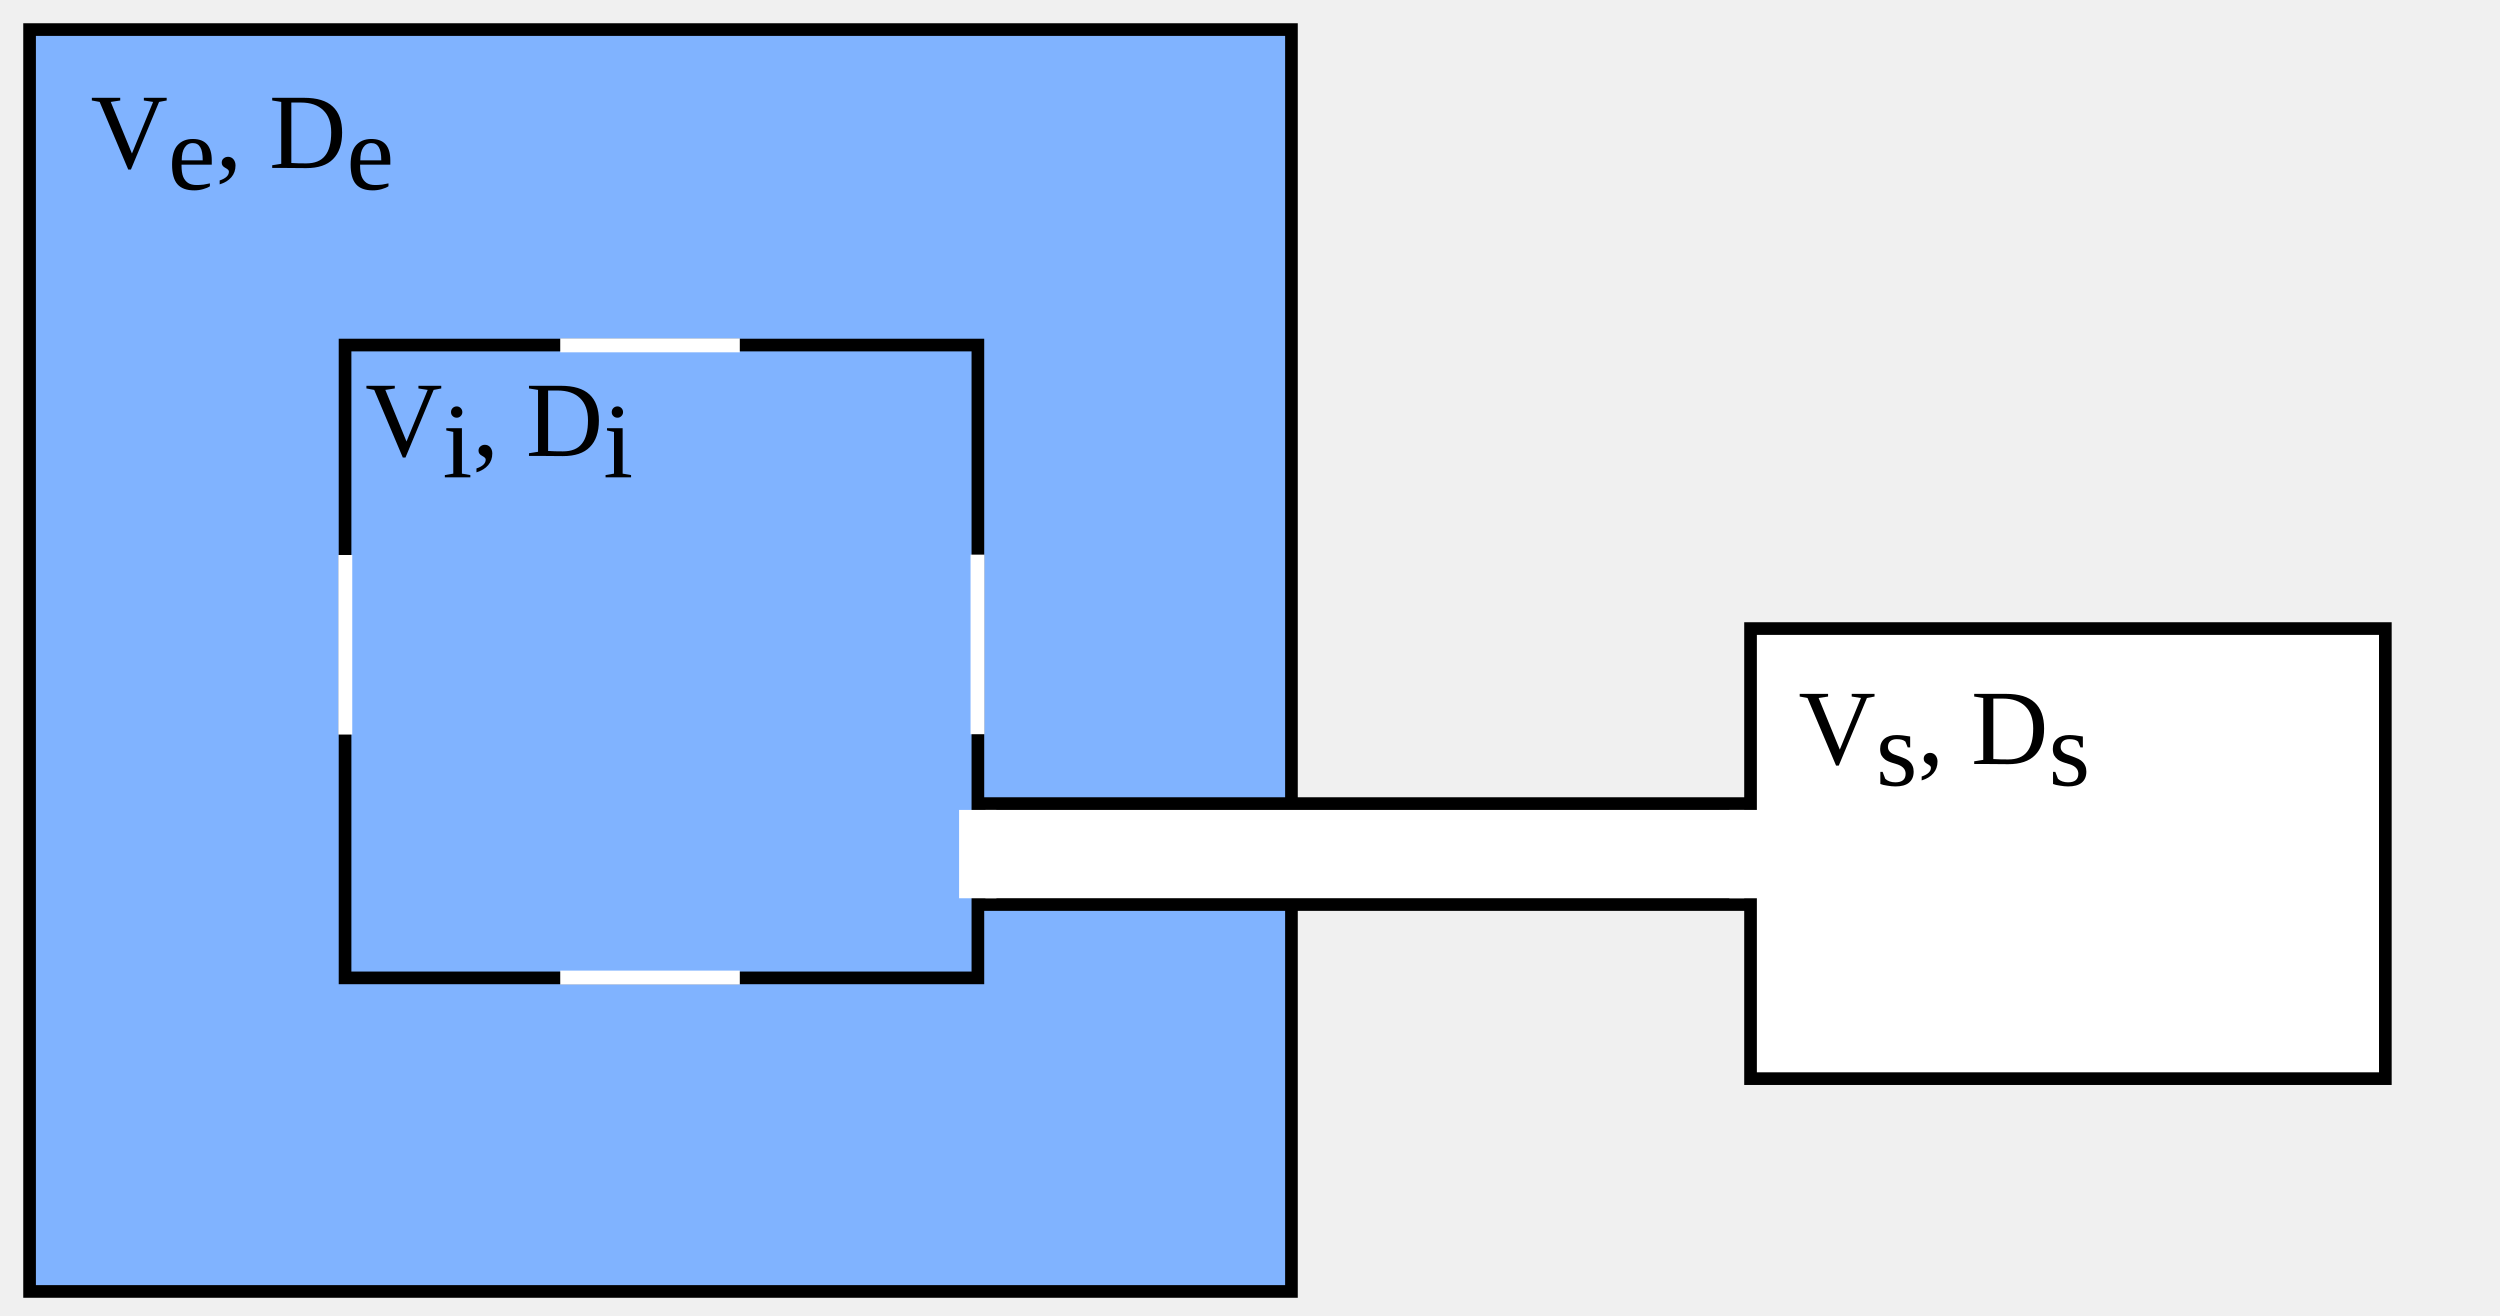
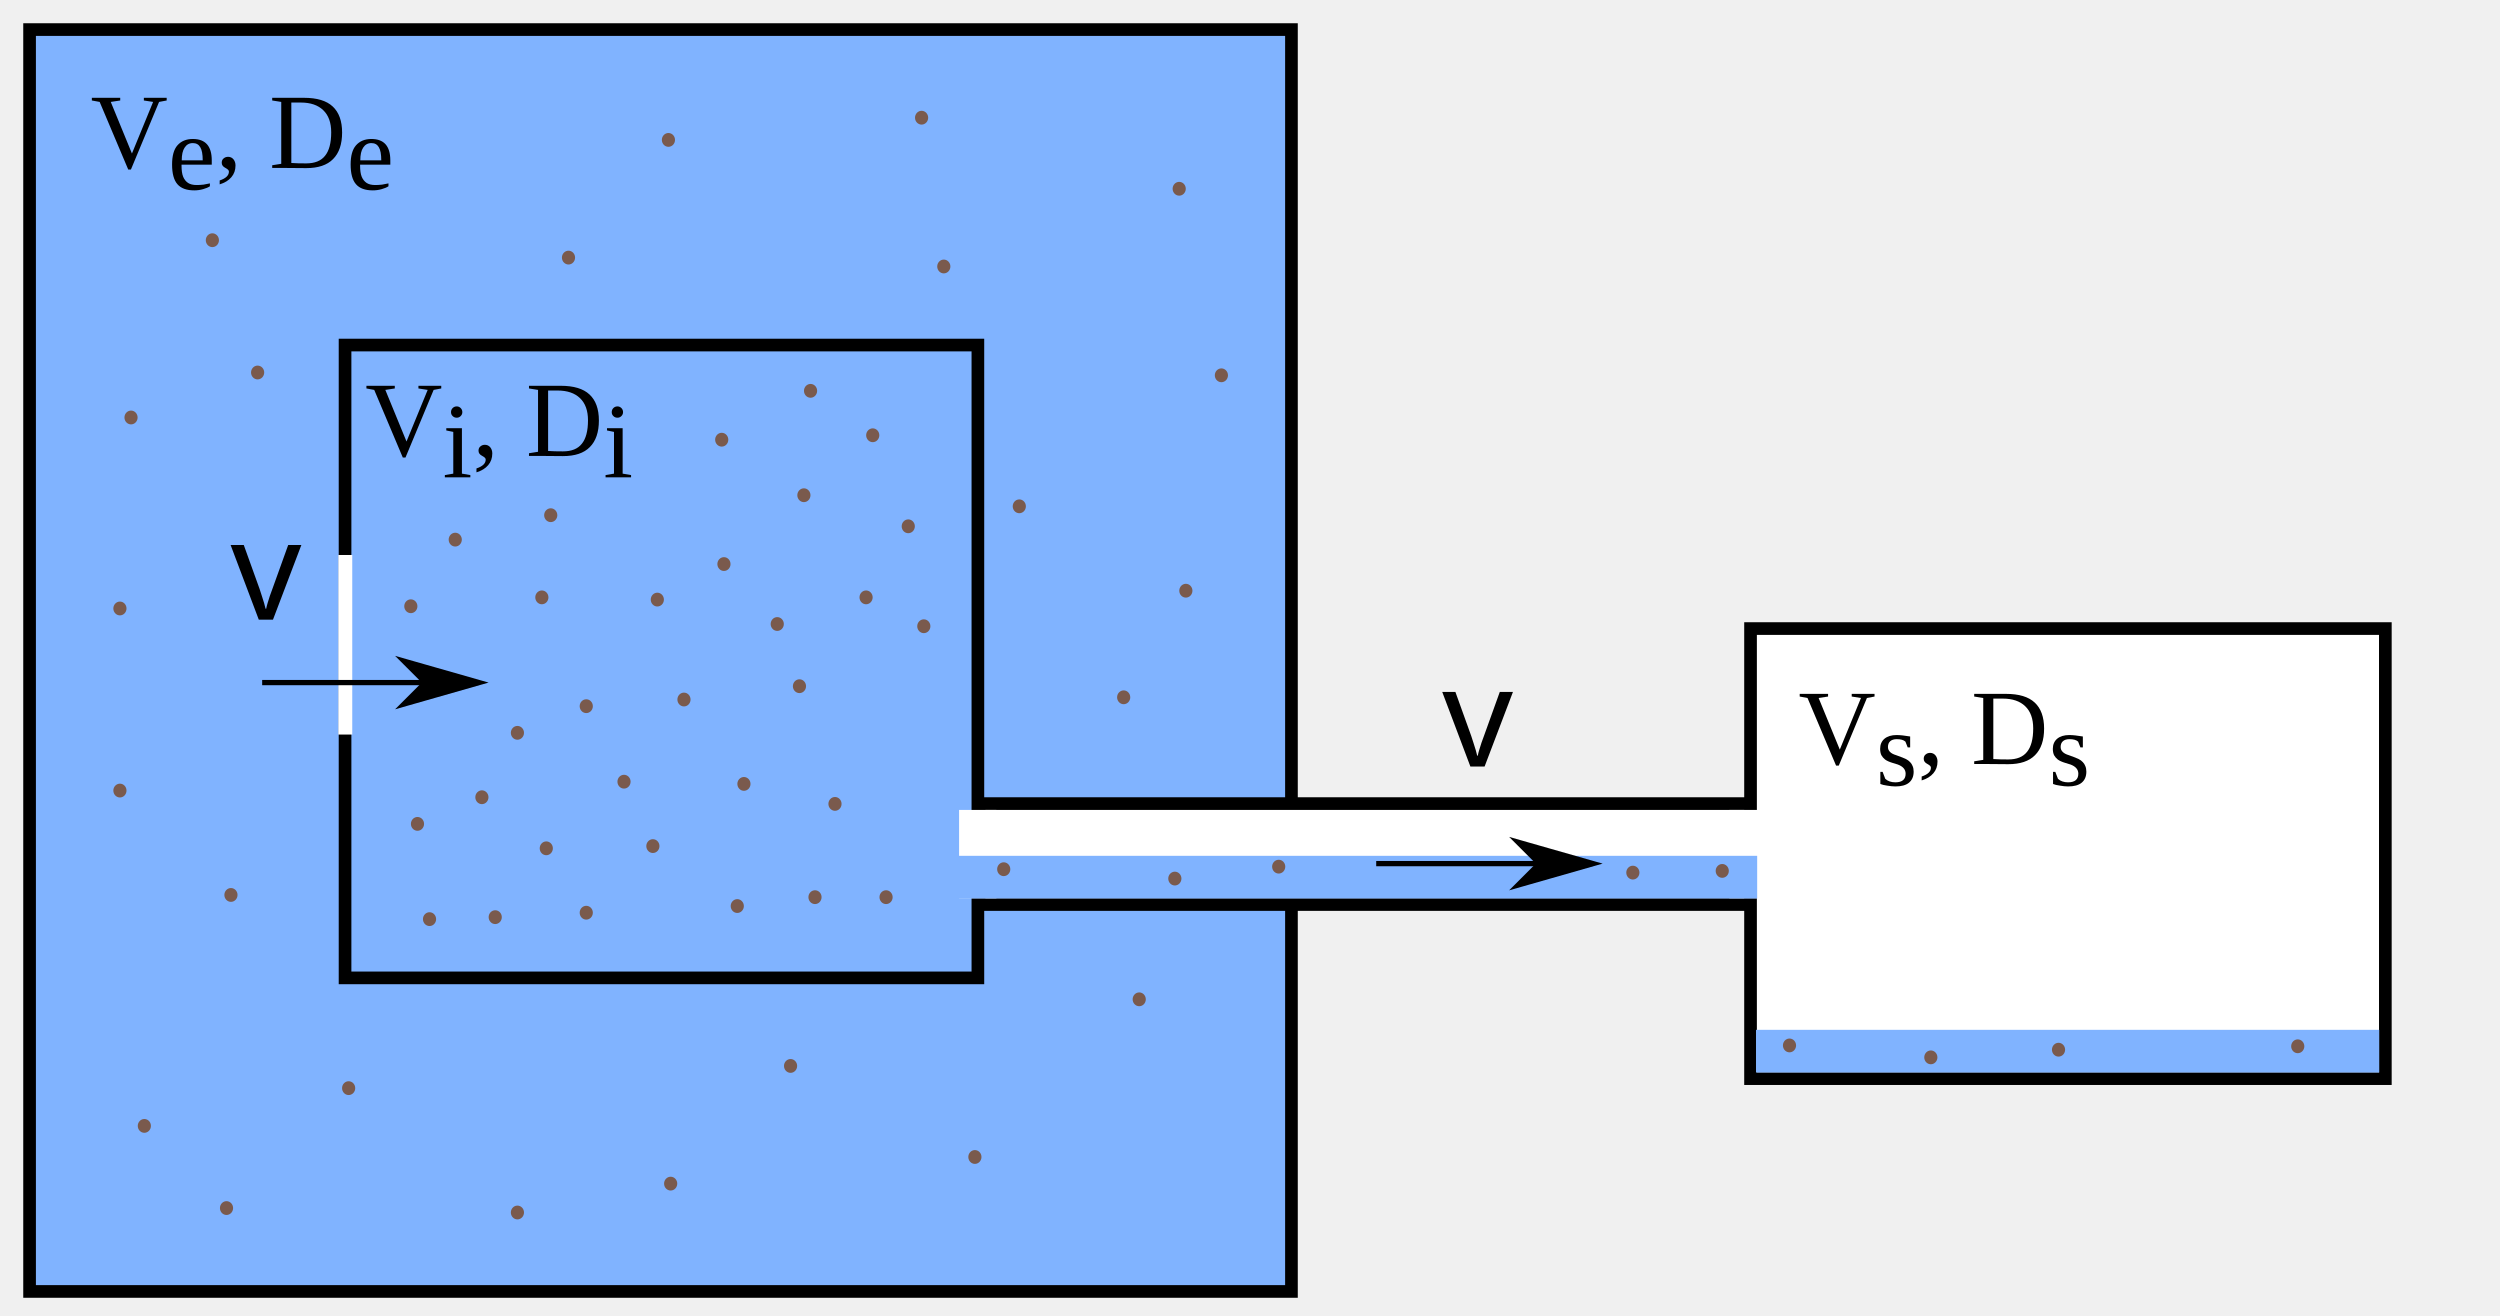
<svg xmlns="http://www.w3.org/2000/svg" width="190mm" height="100mm" viewBox="0 0 190 100" version="1.1" id="svg5">
-   <defs id="defs2" />
+   <defs id="defs2">
+     <marker style="overflow:visible" id="marker1375" refX="0.0" refY="0.0" orient="auto">
+       <path transform="scale(0.8) translate(12.5,0)" style="fill-rule:evenodd;stroke:#000000;stroke-width:1pt;stroke-opacity:1;fill:#000000;fill-opacity:1" d="M 0.0,0.0 L 5.0,-5.0 L -12.5,0.0 L 5.0,5.0 L 0.0,0.0 z " id="path1373" />
+     </marker>
+     <marker style="overflow:visible" id="marker1288" refX="0.0" refY="0.0" orient="auto">
+       <path transform="scale(0.8) translate(12.5,0)" style="fill-rule:evenodd;stroke:#000000;stroke-width:1pt;stroke-opacity:1;fill:#000000;fill-opacity:1" d="M 0.0,0.0 L 5.0,-5.0 L -12.5,0.0 L 5.0,5.0 L 0.0,0.0 z " id="path1286" />
+     </marker>
+   </defs>
  <g id="layer1">
    <rect style="fill:#80b3ff;stroke:#000000;stroke-width:0.962;stroke-dasharray:none" id="rect1280" width="95.902" height="95.902" x="2.248" y="2.248" />
    <rect style="fill:#80b3ff;stroke:#000000;stroke-width:0.962;stroke-dasharray:none" id="rect712" width="48.095" height="48.095" x="26.224" y="26.224" />
    <rect style="fill:#ffffff;stroke:#000000;stroke-width:0.962;stroke-dasharray:none" id="rect2786" width="59.615" height="7.672" x="74.41" y="61.073" />
    <rect style="fill:#ffffff;stroke:#000000;stroke-width:0.962;stroke-dasharray:none" id="rect2788" width="48.245" height="34.206" x="133.041" y="47.771" />
    <text xml:space="preserve" style="font-size:8.144px;fill:#80b3ff;stroke:#000000;stroke-width:0.385;stroke-dasharray:none" x="6.886" y="12.761" id="text3768">
      <tspan id="tspan3766" style="font-size:8.144px;fill:#000000;stroke:none;stroke-width:0.385" x="6.886" y="12.761">V<tspan style="font-size:8.144px;baseline-shift:sub;stroke-width:0.385" id="tspan3872">e</tspan>, D<tspan style="font-size:8.144px;baseline-shift:sub;stroke-width:0.385" id="tspan3874">e</tspan>
      </tspan>
    </text>
    <text xml:space="preserve" style="font-size:8.144px;fill:#80b3ff;stroke:#000000;stroke-width:0.385;stroke-dasharray:none" x="27.755" y="34.648" id="text3882">
      <tspan id="tspan3880" style="font-size:8.144px;fill:#000000;stroke:none;stroke-width:0.385" x="27.755" y="34.648">V<tspan style="font-size:8.144px;baseline-shift:sub;stroke-width:0.385" id="tspan3876">i</tspan>, D<tspan style="font-size:8.144px;baseline-shift:sub;stroke-width:0.385" id="tspan3878">i</tspan>
      </tspan>
    </text>
    <text xml:space="preserve" style="font-size:8.144px;fill:#80b3ff;stroke:#000000;stroke-width:0.385;stroke-dasharray:none" x="136.683" y="58.063" id="text4616">
      <tspan id="tspan4614" style="font-size:8.144px;fill:#000000;stroke:none;stroke-width:0.385" x="136.683" y="58.063">V<tspan style="font-size:8.144px;baseline-shift:sub;stroke-width:0.385" id="tspan4610">s</tspan>, D<tspan style="font-size:8.144px;baseline-shift:sub;stroke-width:0.385" id="tspan4612">s</tspan>
      </tspan>
    </text>
    <path style="fill:#ffffff;stroke:#ffffff;stroke-width:1.058;stroke-dasharray:none" d="M 26.242,42.179 V 55.826" id="path4672" />
-     <path style="fill:#ffffff;stroke:#ffffff;stroke-width:1.058;stroke-dasharray:none" d="m 74.291,42.153 v 13.647" id="path4770" />
-     <path style="fill:#ffffff;stroke:#ffffff;stroke-width:1.058;stroke-dasharray:none" d="M 56.225,26.247 H 42.578" id="path4772" />
-     <path style="fill:#ffffff;stroke:#ffffff;stroke-width:1.058;stroke-dasharray:none" d="M 56.225,74.295 H 42.578" id="path4774" />
    <rect style="fill:#ffffff;stroke:#ffffff;stroke-width:1.02;stroke-dasharray:none" id="rect4839" width="1.818" height="5.694" x="73.401" y="62.064" />
    <rect style="fill:#ffffff;stroke:#ffffff;stroke-width:1.02;stroke-dasharray:none" id="rect4841" width="1.818" height="5.694" x="131.937" y="62.064" />
+     <text xml:space="preserve" style="font-style:normal;font-weight:normal;font-size:10.583px;line-height:1.25;font-family:sans-serif;letter-spacing:0px;word-spacing:0px;fill:#000000;fill-opacity:1;stroke:none;stroke-width:0.265" x="109.611" y="58.26" id="text1237">
+       <tspan id="tspan1235" x="109.611" y="58.26" style="stroke-width:0.265">v</tspan>
+     </text>
+     <path style="fill:none;stroke:#000000;stroke-width:0.4;stroke-linecap:butt;stroke-linejoin:miter;stroke-miterlimit:4;stroke-dasharray:none;stroke-opacity:1;marker-start:url(#marker1288)" d="M 36.358,51.876 H 33.385 L 19.925,51.876" id="path1284" />
+     <text xml:space="preserve" style="font-style:normal;font-weight:normal;font-size:10.583px;line-height:1.25;font-family:sans-serif;letter-spacing:0px;word-spacing:0px;fill:#000000;fill-opacity:1;stroke:none;stroke-width:0.265" x="17.528" y="47.096" id="text1326">
+       <tspan id="tspan1324" x="17.528" y="47.096" style="stroke-width:0.265">v</tspan>
+     </text>
+     <ellipse style="opacity:0.8;fill:#784421;stroke:none;stroke-width:0.2" id="path871" cx="32.644" cy="69.854" rx="0.5" ry="0.525" />
+     <ellipse style="opacity:0.8;fill:#784421;stroke:none;stroke-width:0.2" id="path871-3" cx="66.328" cy="33.08" rx="0.5" ry="0.525" />
+     <ellipse style="opacity:0.8;fill:#784421;stroke:none;stroke-width:0.2" id="path871-6" cx="49.957" cy="45.569" rx="0.5" ry="0.525" />
+     <ellipse style="opacity:0.8;fill:#784421;stroke:none;stroke-width:0.2" id="path871-7" cx="56.539" cy="59.577" rx="0.5" ry="0.525" />
+     <ellipse style="opacity:0.8;fill:#784421;stroke:none;stroke-width:0.2" id="path871-5" cx="41.518" cy="64.472" rx="0.5" ry="0.525" />
+     <ellipse style="opacity:0.8;fill:#784421;stroke:none;stroke-width:0.2" id="path871-35" cx="61.94" cy="68.185" rx="0.5" ry="0.525" />
+     <ellipse style="opacity:0.8;fill:#784421;stroke:none;stroke-width:0.2" id="path871-62" cx="44.556" cy="53.67" rx="0.5" ry="0.525" />
+     <ellipse style="opacity:0.8;fill:#784421;stroke:none;stroke-width:0.2" id="path871-9" cx="34.599" cy="41.012" rx="0.5" ry="0.525" />
+     <ellipse style="opacity:0.8;fill:#784421;stroke:none;stroke-width:0.2" id="path871-1" cx="31.729" cy="62.615" rx="0.5" ry="0.525" />
+     <ellipse style="opacity:0.8;fill:#784421;stroke:none;stroke-width:0.2" id="path871-2" cx="59.071" cy="47.425" rx="0.5" ry="0.525" />
+     <ellipse style="opacity:0.8;fill:#784421;stroke:none;stroke-width:0.2" id="path871-70" cx="69.028" cy="39.999" rx="0.5" ry="0.525" />
+     <ellipse style="opacity:0.8;fill:#784421;stroke:none;stroke-width:0.2" id="path871-93" cx="54.851" cy="33.417" rx="0.5" ry="0.525" />
+     <ellipse style="opacity:0.8;fill:#784421;stroke:none;stroke-width:0.2" id="path871-60" cx="55.02" cy="42.869" rx="0.5" ry="0.525" />
+     <ellipse style="opacity:0.8;fill:#784421;stroke:none;stroke-width:0.2" id="path871-626" cx="49.619" cy="64.303" rx="0.5" ry="0.525" />
+     <ellipse style="opacity:0.8;fill:#784421;stroke:none;stroke-width:0.2" id="path871-18" cx="56.033" cy="68.86" rx="0.5" ry="0.525" />
+     <ellipse style="opacity:0.8;fill:#784421;stroke:none;stroke-width:0.2" id="path871-79" cx="63.459" cy="61.096" rx="0.5" ry="0.525" />
+     <ellipse style="opacity:0.8;fill:#784421;stroke:none;stroke-width:0.2" id="path871-20" cx="51.982" cy="53.164" rx="0.5" ry="0.525" />
+     <ellipse style="opacity:0.8;fill:#784421;stroke:none;stroke-width:0.2" id="path871-23" cx="47.425" cy="59.408" rx="0.5" ry="0.525" />
+     <ellipse style="opacity:0.8;fill:#784421;stroke:none;stroke-width:0.2" id="path871-75" cx="41.181" cy="45.4" rx="0.5" ry="0.525" />
+     <ellipse style="opacity:0.8;fill:#784421;stroke:none;stroke-width:0.2" id="path871-92" cx="36.624" cy="60.59" rx="0.5" ry="0.525" />
+     <ellipse style="opacity:0.8;fill:#784421;stroke:none;stroke-width:0.2" id="path871-28" cx="41.856" cy="39.155" rx="0.5" ry="0.525" />
+     <ellipse style="opacity:0.8;fill:#784421;stroke:none;stroke-width:0.2" id="path871-97" cx="31.223" cy="46.075" rx="0.5" ry="0.525" />
+     <ellipse style="opacity:0.8;fill:#784421;stroke:none;stroke-width:0.2" id="path871-36" cx="65.822" cy="45.4" rx="0.5" ry="0.525" />
+     <ellipse style="opacity:0.8;fill:#784421;stroke:none;stroke-width:0.2" id="path871-12" cx="61.096" cy="37.637" rx="0.5" ry="0.525" />
+     <ellipse style="opacity:0.8;fill:#784421;stroke:none;stroke-width:0.2" id="path871-931" cx="61.602" cy="29.704" rx="0.5" ry="0.525" />
+     <ellipse style="opacity:0.8;fill:#784421;stroke:none;stroke-width:0.2" id="path871-94" cx="70.21" cy="47.594" rx="0.5" ry="0.525" />
+     <ellipse style="opacity:0.8;fill:#784421;stroke:none;stroke-width:0.2" id="path871-78" cx="60.759" cy="52.151" rx="0.5" ry="0.525" />
+     <ellipse style="opacity:0.8;fill:#784421;stroke:none;stroke-width:0.2" id="path871-4" cx="67.341" cy="68.185" rx="0.5" ry="0.525" />
+     <ellipse style="opacity:0.8;fill:#784421;stroke:none;stroke-width:0.2" id="path871-50" cx="44.556" cy="69.366" rx="0.5" ry="0.525" />
+     <ellipse style="opacity:0.8;fill:#784421;stroke:none;stroke-width:0.2" id="path871-361" cx="37.637" cy="69.704" rx="0.5" ry="0.525" />
+     <ellipse style="opacity:0.8;fill:#784421;stroke:none;stroke-width:0.2" id="path871-0" cx="39.324" cy="55.695" rx="0.5" ry="0.525" />
+     <ellipse style="opacity:0.8;fill:#784421;stroke:none;stroke-width:0.2" id="path871-63" cx="50.801" cy="10.633" rx="0.5" ry="0.525" />
+     <ellipse style="opacity:0.8;fill:#784421;stroke:none;stroke-width:0.2" id="path871-206" cx="71.729" cy="20.253" rx="0.5" ry="0.525" />
+     <ellipse style="opacity:0.8;fill:#784421;stroke:none;stroke-width:0.2" id="path871-15" cx="89.619" cy="14.346" rx="0.5" ry="0.525" />
+     <ellipse style="opacity:0.8;fill:#784421;stroke:none;stroke-width:0.2" id="path871-54" cx="70.041" cy="8.945" rx="0.5" ry="0.525" />
+     <ellipse style="opacity:0.8;fill:#784421;stroke:none;stroke-width:0.2" id="path871-76" cx="43.206" cy="19.578" rx="0.5" ry="0.525" />
+     <ellipse style="opacity:0.8;fill:#784421;stroke:none;stroke-width:0.2" id="path871-56" cx="9.958" cy="31.729" rx="0.5" ry="0.525" />
+     <ellipse style="opacity:0.8;fill:#784421;stroke:none;stroke-width:0.2" id="path871-937" cx="9.114" cy="46.244" rx="0.5" ry="0.525" />
+     <ellipse style="opacity:0.8;fill:#784421;stroke:none;stroke-width:0.2" id="path871-45" cx="17.552" cy="68.016" rx="0.5" ry="0.525" />
+     <ellipse style="opacity:0.8;fill:#784421;stroke:none;stroke-width:0.2" id="path871-25" cx="10.97" cy="85.568" rx="0.5" ry="0.525" />
+     <ellipse style="opacity:0.8;fill:#784421;stroke:none;stroke-width:0.2" id="path871-47" cx="50.97" cy="89.956" rx="0.5" ry="0.525" />
+     <ellipse style="opacity:0.8;fill:#784421;stroke:none;stroke-width:0.2" id="path871-44" cx="74.092" cy="87.931" rx="0.5" ry="0.525" />
+     <ellipse style="opacity:0.8;fill:#784421;stroke:none;stroke-width:0.2" id="path871-30" cx="86.581" cy="75.948" rx="0.5" ry="0.525" />
+     <ellipse style="opacity:0.8;fill:#784421;stroke:none;stroke-width:0.2" id="path871-786" cx="85.399" cy="52.995" rx="0.5" ry="0.525" />
+     <ellipse style="opacity:0.8;fill:#784421;stroke:none;stroke-width:0.2" id="path871-8" cx="77.467" cy="38.48" rx="0.5" ry="0.525" />
+     <ellipse style="opacity:0.8;fill:#784421;stroke:none;stroke-width:0.2" id="path871-84" cx="92.826" cy="28.523" rx="0.5" ry="0.525" />
+     <ellipse style="opacity:0.8;fill:#784421;stroke:none;stroke-width:0.2" id="path871-31" cx="90.125" cy="44.894" rx="0.5" ry="0.525" />
+     <ellipse style="opacity:0.8;fill:#784421;stroke:none;stroke-width:0.2" id="path871-49" cx="60.083" cy="81.011" rx="0.5" ry="0.525" />
+     <ellipse style="opacity:0.8;fill:#784421;stroke:none;stroke-width:0.2" id="path871-2068" cx="26.497" cy="82.699" rx="0.5" ry="0.525" />
+     <ellipse style="opacity:0.8;fill:#784421;stroke:none;stroke-width:0.2" id="path871-926" cx="17.215" cy="91.813" rx="0.5" ry="0.525" />
+     <ellipse style="opacity:0.8;fill:#784421;stroke:none;stroke-width:0.2" id="path871-64" cx="39.324" cy="92.15" rx="0.5" ry="0.525" />
+     <ellipse style="opacity:0.8;fill:#784421;stroke:none;stroke-width:0.2" id="path871-95" cx="9.114" cy="60.083" rx="0.5" ry="0.525" />
+     <rect style="opacity:1;fill:#80b3ff;stroke:none;stroke-width:0.385" id="rect1346" width="60.673" height="3.245" x="72.872" y="65.042" />
+     <path style="fill:none;stroke:#000000;stroke-width:0.4;stroke-linecap:butt;stroke-linejoin:miter;stroke-miterlimit:4;stroke-dasharray:none;stroke-opacity:1;marker-start:url(#marker1375)" d="m 121.025,65.635 h -2.973 l -13.46,-1.97e-4" id="path1371" />
+     <ellipse style="opacity:0.8;fill:#784421;stroke:none;stroke-width:0.2" id="path871-786-0" cx="76.283" cy="66.06" rx="0.5" ry="0.525" />
+     <ellipse style="opacity:0.8;fill:#784421;stroke:none;stroke-width:0.2" id="path871-786-4" cx="89.288" cy="66.772" rx="0.5" ry="0.525" />
+     <ellipse style="opacity:0.8;fill:#784421;stroke:none;stroke-width:0.2" id="path871-786-8" cx="97.181" cy="65.866" rx="0.5" ry="0.525" />
+     <ellipse style="opacity:0.8;fill:#784421;stroke:none;stroke-width:0.2" id="path871-786-7" cx="124.097" cy="66.319" rx="0.5" ry="0.525" />
+     <ellipse style="opacity:0.8;fill:#784421;stroke:none;stroke-width:0.2" id="path871-786-1" cx="130.891" cy="66.189" rx="0.5" ry="0.525" />
+     <rect style="opacity:1;fill:#80b3ff;stroke:none;stroke-width:0.34" id="rect1422" width="47.366" height="3.245" x="133.456" y="78.267" />
+     <ellipse style="opacity:0.8;fill:#784421;stroke:none;stroke-width:0.2" id="path871-786-1-7" cx="136.002" cy="79.453" rx="0.5" ry="0.525" />
+     <ellipse style="opacity:0.8;fill:#784421;stroke:none;stroke-width:0.2" id="path871-786-1-2" cx="146.743" cy="80.359" rx="0.5" ry="0.525" />
+     <ellipse style="opacity:0.8;fill:#784421;stroke:none;stroke-width:0.2" id="path871-786-1-72" cx="156.448" cy="79.777" rx="0.5" ry="0.525" />
+     <ellipse style="opacity:0.8;fill:#784421;stroke:none;stroke-width:0.2" id="path871-786-1-26" cx="174.629" cy="79.518" rx="0.5" ry="0.525" />
+     <ellipse style="opacity:0.8;fill:#784421;stroke:none;stroke-width:0.2" id="path871-56-1" cx="16.14" cy="18.256" rx="0.5" ry="0.525" />
+     <ellipse style="opacity:0.8;fill:#784421;stroke:none;stroke-width:0.2" id="path871-56-0" cx="19.579" cy="28.31" rx="0.5" ry="0.525" />
  </g>
</svg>
